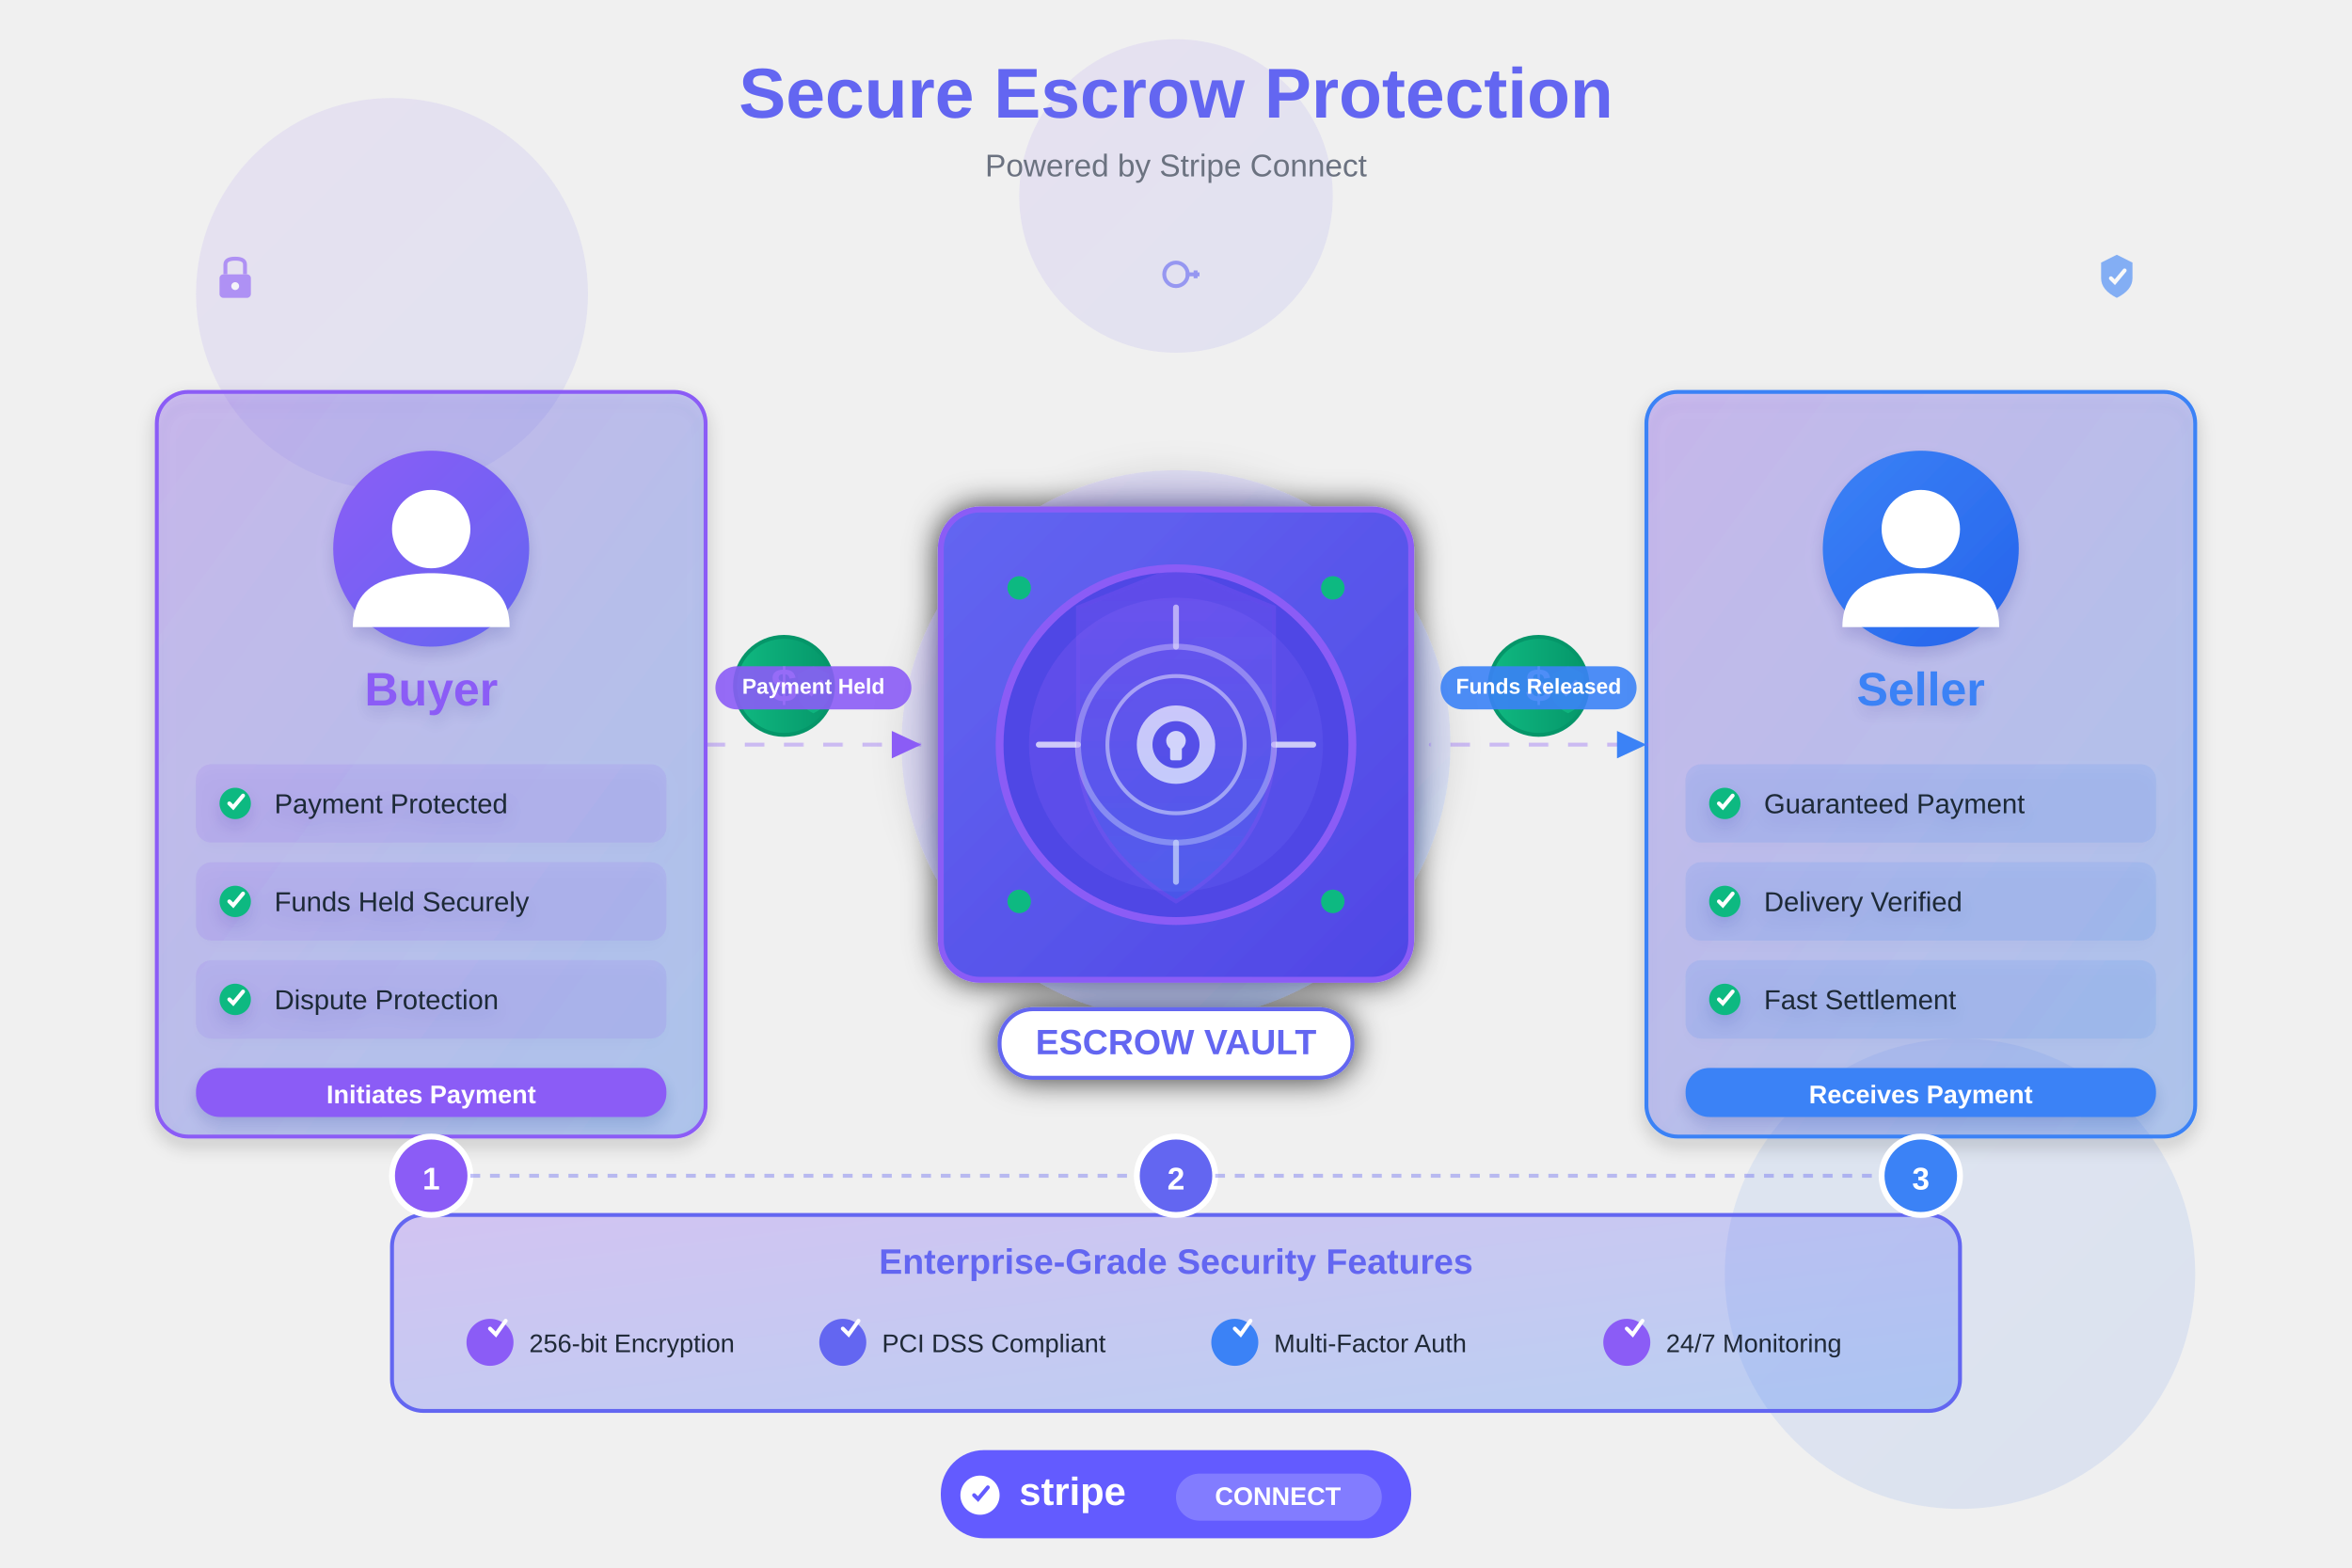
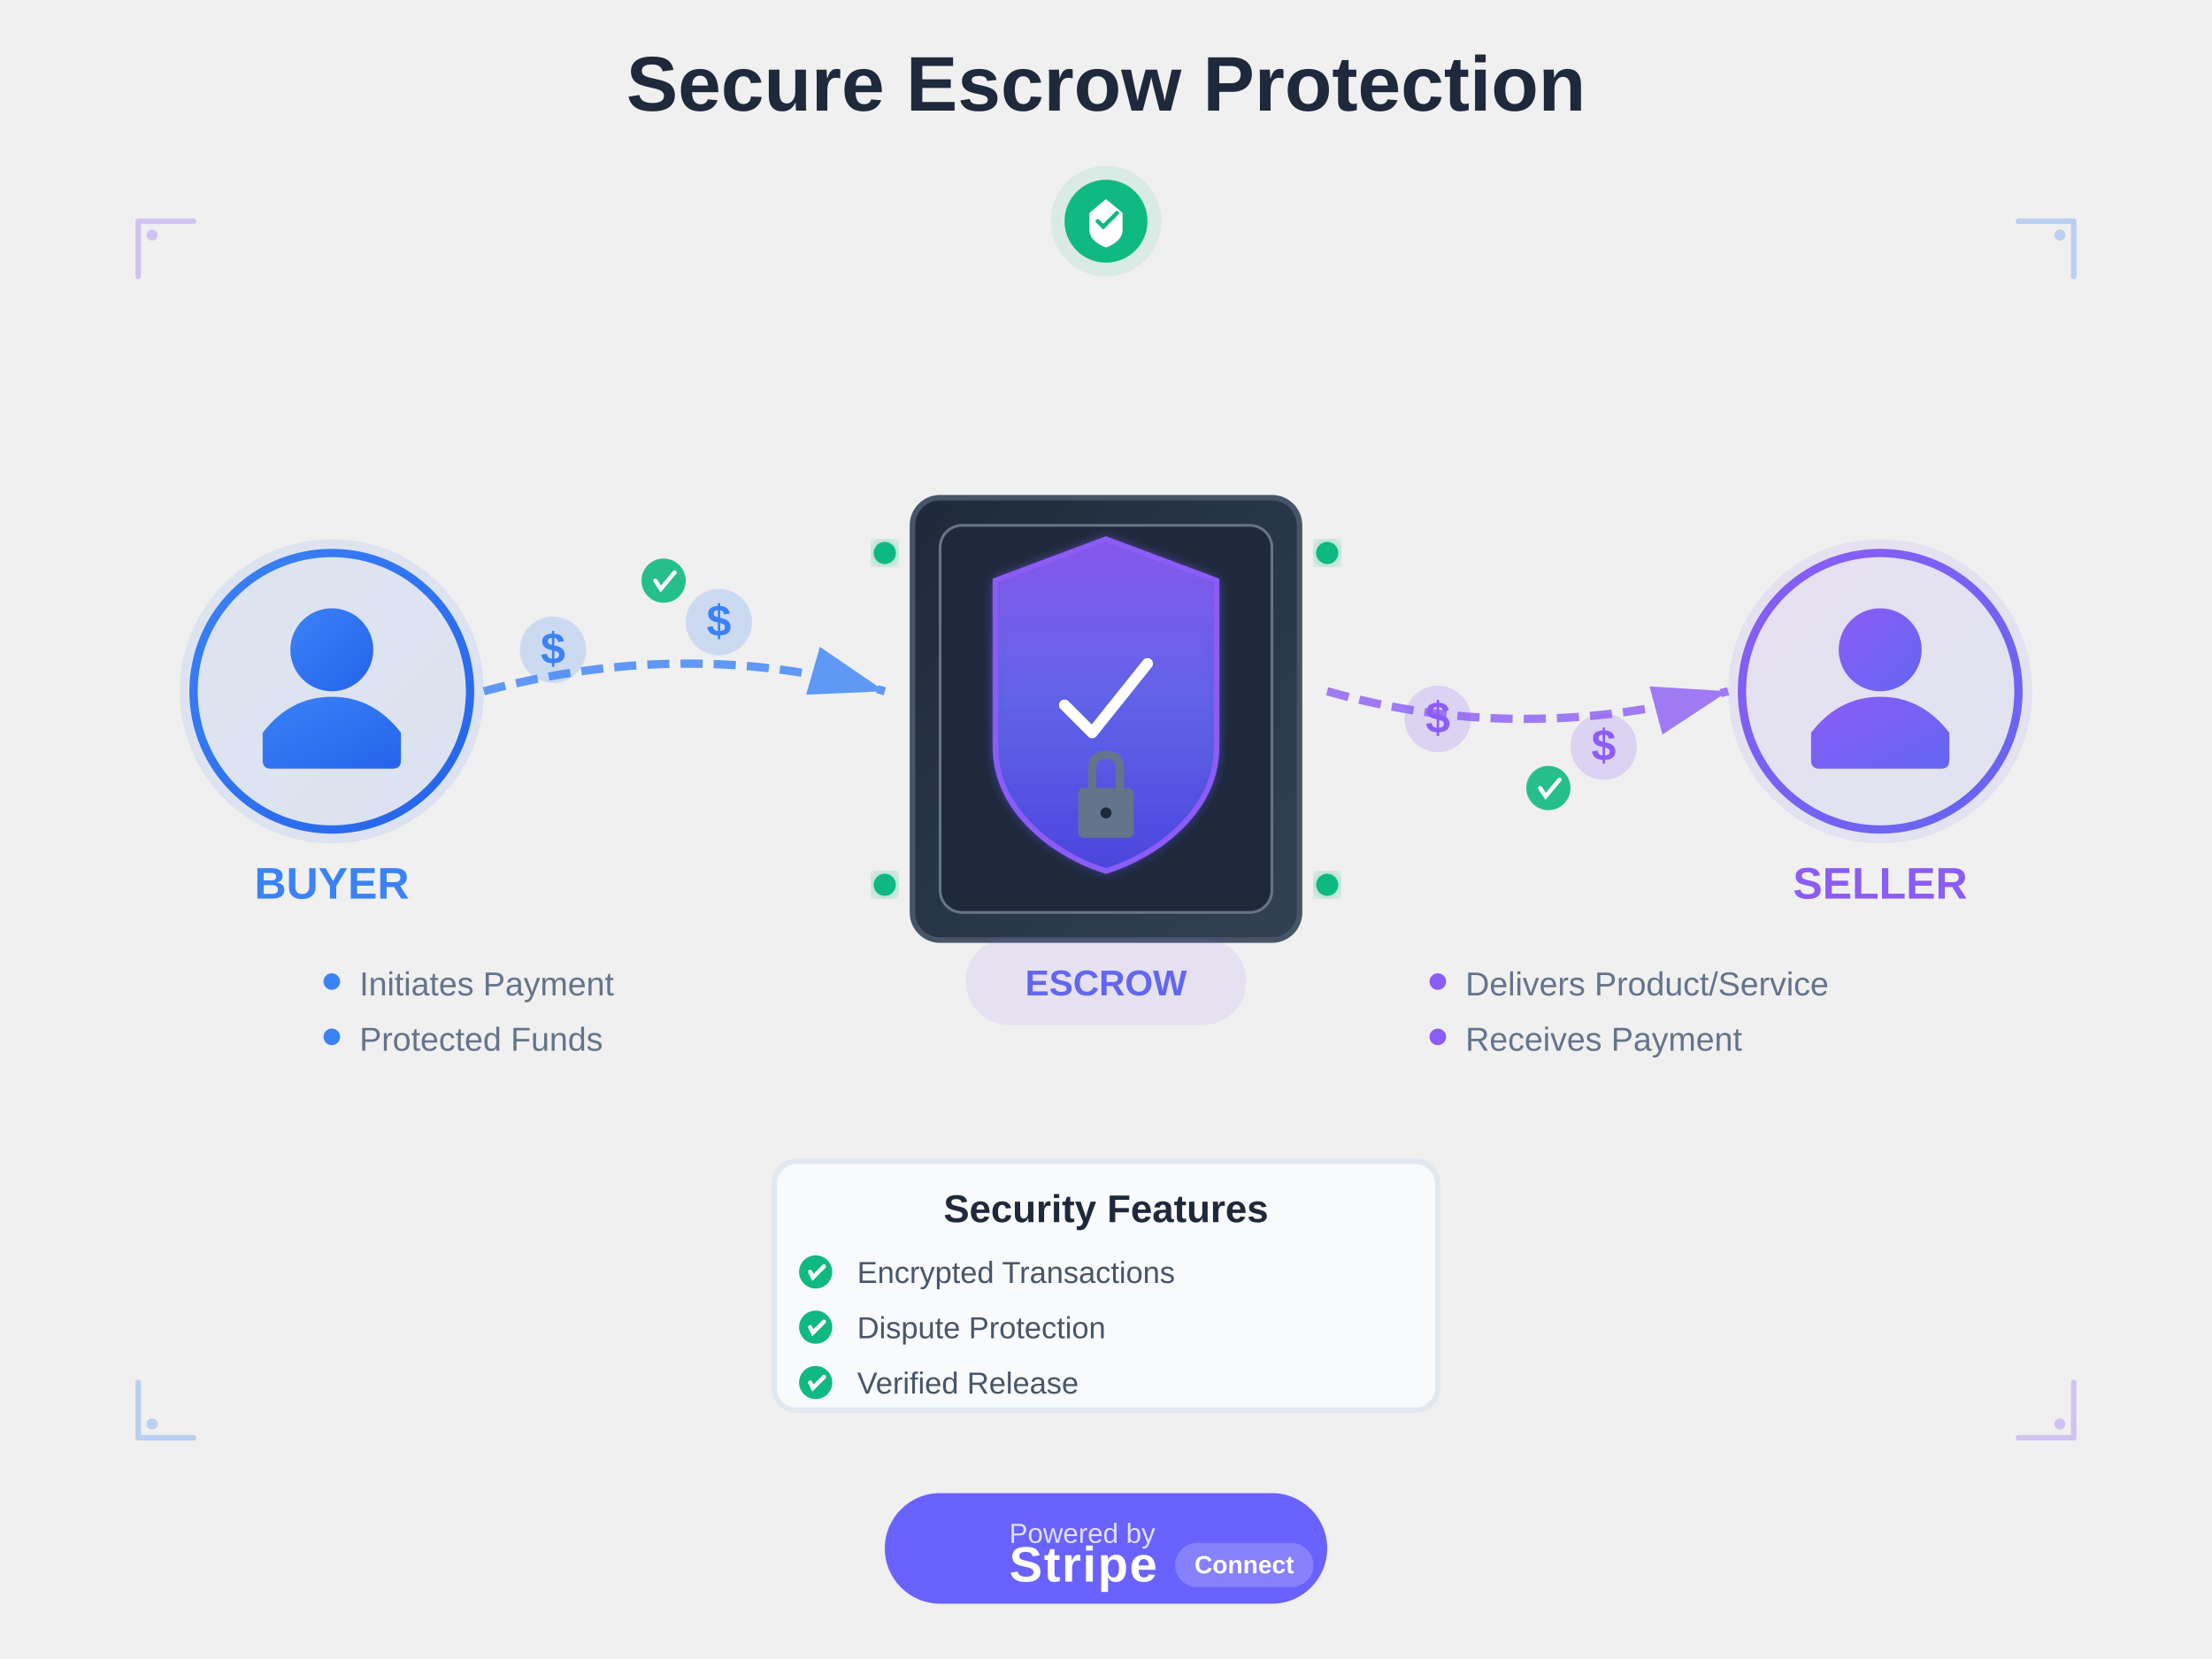
- <svg xmlns="http://www.w3.org/2000/svg" width="1200" height="800" viewBox="0 0 1200 800">
+ <svg xmlns="http://www.w3.org/2000/svg" viewBox="0 0 800 600" style="background: transparent;">
  <defs>
-     <linearGradient id="purpleGradient" x1="0%" y1="0%" x2="100%" y2="100%">
+     <linearGradient id="purpleGrad" x1="0%" y1="0%" x2="100%" y2="100%">
      <stop offset="0%" style="stop-color:#8B5CF6;stop-opacity:1" />
      <stop offset="100%" style="stop-color:#6366F1;stop-opacity:1" />
    </linearGradient>
-     <linearGradient id="blueGradient" x1="0%" y1="0%" x2="100%" y2="100%">
+     <linearGradient id="blueGrad" x1="0%" y1="0%" x2="100%" y2="100%">
      <stop offset="0%" style="stop-color:#3B82F6;stop-opacity:1" />
      <stop offset="100%" style="stop-color:#2563EB;stop-opacity:1" />
    </linearGradient>
-     <linearGradient id="shieldGradient" x1="0%" y1="0%" x2="0%" y2="100%">
+     <linearGradient id="shieldGrad" x1="0%" y1="0%" x2="0%" y2="100%">
      <stop offset="0%" style="stop-color:#8B5CF6;stop-opacity:0.9" />
      <stop offset="50%" style="stop-color:#6366F1;stop-opacity:0.95" />
-       <stop offset="100%" style="stop-color:#3B82F6;stop-opacity:0.9" />
-     </linearGradient>
-     <linearGradient id="vaultGradient" x1="0%" y1="0%" x2="100%" y2="100%">
-       <stop offset="0%" style="stop-color:#6366F1;stop-opacity:1" />
      <stop offset="100%" style="stop-color:#4F46E5;stop-opacity:1" />
    </linearGradient>
-     <linearGradient id="glowGradient" x1="0%" y1="0%" x2="100%" y2="100%">
-       <stop offset="0%" style="stop-color:#8B5CF6;stop-opacity:0.3" />
-       <stop offset="100%" style="stop-color:#3B82F6;stop-opacity:0.3" />
+     <linearGradient id="vaultGrad" x1="0%" y1="0%" x2="100%" y2="100%">
+       <stop offset="0%" style="stop-color:#1E293B;stop-opacity:1" />
+       <stop offset="100%" style="stop-color:#334155;stop-opacity:1" />
    </linearGradient>
-     <linearGradient id="moneyGradient" x1="0%" y1="0%" x2="100%" y2="0%">
-       <stop offset="0%" style="stop-color:#10B981;stop-opacity:1" />
-       <stop offset="100%" style="stop-color:#059669;stop-opacity:1" />
-     </linearGradient>
-     <filter id="glow" x="-50%" y="-50%" width="200%" height="200%">
-       <feGaussianBlur in="SourceAlpha" stdDeviation="8" />
-       <feOffset dx="0" dy="0" result="offsetblur" />
-       <feComponentTransfer>
-         <feFuncA type="linear" slope="0.8" />
-       </feComponentTransfer>
+     <filter id="glow">
+       <feGaussianBlur stdDeviation="4" result="coloredBlur" />
      <feMerge>
-         <feMergeNode />
+         <feMergeNode in="coloredBlur" />
        <feMergeNode in="SourceGraphic" />
      </feMerge>
    </filter>
-     <filter id="shadow" x="-50%" y="-50%" width="200%" height="200%">
-       <feGaussianBlur in="SourceAlpha" stdDeviation="4" />
-       <feOffset dx="0" dy="4" result="offsetblur" />
-       <feComponentTransfer>
-         <feFuncA type="linear" slope="0.3" />
-       </feComponentTransfer>
+     <filter id="softGlow">
+       <feGaussianBlur stdDeviation="2" result="coloredBlur" />
      <feMerge>
-         <feMergeNode />
+         <feMergeNode in="coloredBlur" />
        <feMergeNode in="SourceGraphic" />
      </feMerge>
    </filter>
-     <pattern id="dashedPattern" x="0" y="0" width="20" height="4" patternUnits="userSpaceOnUse">
-       <rect x="0" y="0" width="10" height="4" fill="#8B5CF6" opacity="0.6" />
-       <rect x="10" y="0" width="10" height="4" fill="transparent" />
-     </pattern>
  </defs>
-   <g id="backgroundElements" opacity="0.1">
-     <circle cx="200" cy="150" r="100" fill="url(#purpleGradient)" />
-     <circle cx="1000" cy="650" r="120" fill="url(#blueGradient)" />
-     <circle cx="600" cy="100" r="80" fill="url(#purpleGradient)" />
+   <text x="400" y="40" font-family="Arial, sans-serif" font-size="28" font-weight="bold" fill="#1E293B" text-anchor="middle">
+     Secure Escrow Protection
+   </text>
+   <g id="buyer">
+     <circle cx="120" cy="250" r="55" fill="url(#blueGrad)" opacity="0.1" />
+     <circle cx="120" cy="250" r="50" fill="none" stroke="url(#blueGrad)" stroke-width="3" />
+     <circle cx="120" cy="235" r="15" fill="url(#blueGrad)" />
+     <path d="M 120 252 Q 105 252 95 265 L 95 275 Q 95 278 98 278 L 142 278 Q 145 278 145 275 L 145 265 Q 135 252 120 252 Z" fill="url(#blueGrad)" />
+     <text x="120" y="325" font-family="Arial, sans-serif" font-size="16" font-weight="600" fill="#3B82F6" text-anchor="middle">BUYER</text>
+     <g transform="translate(120, 355)">
+       <circle cx="0" cy="0" r="3" fill="#3B82F6" />
+       <text x="10" y="5" font-family="Arial, sans-serif" font-size="12" fill="#64748B">Initiates Payment</text>
+     </g>
+     <g transform="translate(120, 375)">
+       <circle cx="0" cy="0" r="3" fill="#3B82F6" />
+       <text x="10" y="5" font-family="Arial, sans-serif" font-size="12" fill="#64748B">Protected Funds</text>
+     </g>
  </g>
-   <g id="titleSection">
-     <text x="600" y="60" font-family="Arial, sans-serif" font-size="36" font-weight="bold" fill="#6366F1" text-anchor="middle">
-       Secure Escrow Protection
-     </text>
-     <text x="600" y="90" font-family="Arial, sans-serif" font-size="16" fill="#6B7280" text-anchor="middle">
-       Powered by Stripe Connect
-     </text>
+   <g id="seller">
+     <circle cx="680" cy="250" r="55" fill="url(#purpleGrad)" opacity="0.1" />
+     <circle cx="680" cy="250" r="50" fill="none" stroke="url(#purpleGrad)" stroke-width="3" />
+     <circle cx="680" cy="235" r="15" fill="url(#purpleGrad)" />
+     <path d="M 680 252 Q 665 252 655 265 L 655 275 Q 655 278 658 278 L 702 278 Q 705 278 705 275 L 705 265 Q 695 252 680 252 Z" fill="url(#purpleGrad)" />
+     <text x="680" y="325" font-family="Arial, sans-serif" font-size="16" font-weight="600" fill="#8B5CF6" text-anchor="middle">SELLER</text>
+     <g transform="translate(520, 355)">
+       <circle cx="0" cy="0" r="3" fill="#8B5CF6" />
+       <text x="10" y="5" font-family="Arial, sans-serif" font-size="12" fill="#64748B">Delivers Product/Service</text>
+     </g>
+     <g transform="translate(520, 375)">
+       <circle cx="0" cy="0" r="3" fill="#8B5CF6" />
+       <text x="10" y="5" font-family="Arial, sans-serif" font-size="12" fill="#64748B">Receives Payment</text>
+     </g>
  </g>
-   <g id="buyerSection" filter="url(#shadow)">
-     <rect x="80" y="200" width="280" height="380" rx="16" fill="url(#glowGradient)" stroke="#8B5CF6" stroke-width="2" />
-     <g id="buyerIcon">
-       <circle cx="220" cy="280" r="50" fill="url(#purpleGradient)" />
-       <circle cx="220" cy="270" r="20" fill="white" />
-       <path d="M 180 320 Q 180 300 200 295 Q 220 290 240 295 Q 260 300 260 320" fill="white" />
-     </g>
-     <text x="220" y="360" font-family="Arial, sans-serif" font-size="24" font-weight="bold" fill="#8B5CF6" text-anchor="middle">
-       Buyer
-     </text>
-     <g id="buyerFeatures">
-       <rect x="100" y="390" width="240" height="40" rx="8" fill="#8B5CF620" />
-       <circle cx="120" cy="410" r="8" fill="#10B981" />
-       <path d="M 117 410 L 119 412 L 124 406" stroke="white" stroke-width="2" fill="none" stroke-linecap="round" />
-       <text x="140" y="415" font-family="Arial, sans-serif" font-size="14" fill="#1F2937">
-         Payment Protected
-       </text>
-       <rect x="100" y="440" width="240" height="40" rx="8" fill="#8B5CF620" />
-       <circle cx="120" cy="460" r="8" fill="#10B981" />
-       <path d="M 117 460 L 119 462 L 124 456" stroke="white" stroke-width="2" fill="none" stroke-linecap="round" />
-       <text x="140" y="465" font-family="Arial, sans-serif" font-size="14" fill="#1F2937">
-         Funds Held Securely
-       </text>
-       <rect x="100" y="490" width="240" height="40" rx="8" fill="#8B5CF620" />
-       <circle cx="120" cy="510" r="8" fill="#10B981" />
-       <path d="M 117 510 L 119 512 L 124 506" stroke="white" stroke-width="2" fill="none" stroke-linecap="round" />
-       <text x="140" y="515" font-family="Arial, sans-serif" font-size="14" fill="#1F2937">
-         Dispute Protection
-       </text>
-     </g>
-     <rect x="100" y="545" width="240" height="25" rx="12" fill="#8B5CF6" />
-     <text x="220" y="563" font-family="Arial, sans-serif" font-size="13" font-weight="600" fill="white" text-anchor="middle">
-       Initiates Payment
-     </text>
-   </g>
-   <g id="sellerSection" filter="url(#shadow)">
-     <rect x="840" y="200" width="280" height="380" rx="16" fill="url(#glowGradient)" stroke="#3B82F6" stroke-width="2" />
-     <g id="sellerIcon">
-       <circle cx="980" cy="280" r="50" fill="url(#blueGradient)" />
-       <circle cx="980" cy="270" r="20" fill="white" />
-       <path d="M 940 320 Q 940 300 960 295 Q 980 290 1000 295 Q 1020 300 1020 320" fill="white" />
-       <rect x="970" y="300" width="20" height="15" rx="2" fill="white" opacity="0.9" />
-       <rect x="977" y="297" width="6" height="5" rx="1" fill="white" />
-     </g>
-     <text x="980" y="360" font-family="Arial, sans-serif" font-size="24" font-weight="bold" fill="#3B82F6" text-anchor="middle">
-       Seller
-     </text>
-     <g id="sellerFeatures">
-       <rect x="860" y="390" width="240" height="40" rx="8" fill="#3B82F620" />
-       <circle cx="880" cy="410" r="8" fill="#10B981" />
-       <path d="M 877 410 L 879 412 L 884 406" stroke="white" stroke-width="2" fill="none" stroke-linecap="round" />
-       <text x="900" y="415" font-family="Arial, sans-serif" font-size="14" fill="#1F2937">
-         Guaranteed Payment
-       </text>
-       <rect x="860" y="440" width="240" height="40" rx="8" fill="#3B82F620" />
-       <circle cx="880" cy="460" r="8" fill="#10B981" />
-       <path d="M 877 460 L 879 462 L 884 456" stroke="white" stroke-width="2" fill="none" stroke-linecap="round" />
-       <text x="900" y="465" font-family="Arial, sans-serif" font-size="14" fill="#1F2937">
-         Delivery Verified
-       </text>
-       <rect x="860" y="490" width="240" height="40" rx="8" fill="#3B82F620" />
-       <circle cx="880" cy="510" r="8" fill="#10B981" />
-       <path d="M 877 510 L 879 512 L 884 506" stroke="white" stroke-width="2" fill="none" stroke-linecap="round" />
-       <text x="900" y="515" font-family="Arial, sans-serif" font-size="14" fill="#1F2937">
-         Fast Settlement
-       </text>
-     </g>
-     <rect x="860" y="545" width="240" height="25" rx="12" fill="#3B82F6" />
-     <text x="980" y="563" font-family="Arial, sans-serif" font-size="13" font-weight="600" fill="white" text-anchor="middle">
-       Receives Payment
-     </text>
-   </g>
-   <g id="escrowVault" filter="url(#glow)">
-     <circle cx="600" cy="380" r="140" fill="url(#glowGradient)" opacity="0.4" />
-     <rect x="480" y="260" width="240" height="240" rx="20" fill="url(#vaultGradient)" stroke="#8B5CF6" stroke-width="3" />
-     <circle cx="600" cy="380" r="90" fill="#4F46E5" stroke="#8B5CF6" stroke-width="4" />
-     <circle cx="600" cy="380" r="75" fill="url(#purpleGradient)" opacity="0.3" />
-     <circle cx="600" cy="380" r="50" fill="none" stroke="white" stroke-width="3" opacity="0.4" />
-     <circle cx="600" cy="380" r="35" fill="none" stroke="white" stroke-width="2" opacity="0.6" />
-     <circle cx="600" cy="380" r="20" fill="white" opacity="0.9" />
-     <circle cx="600" cy="380" r="12" fill="#4F46E5" />
-     <circle cx="600" cy="378" r="5" fill="white" />
-     <rect x="597" y="378" width="6" height="10" rx="1" fill="white" />
-     <line x1="600" y1="330" x2="600" y2="310" stroke="white" stroke-width="3" stroke-linecap="round" opacity="0.7" />
-     <line x1="600" y1="430" x2="600" y2="450" stroke="white" stroke-width="3" stroke-linecap="round" opacity="0.7" />
-     <line x1="550" y1="380" x2="530" y2="380" stroke="white" stroke-width="3" stroke-linecap="round" opacity="0.7" />
-     <line x1="650" y1="380" x2="670" y2="380" stroke="white" stroke-width="3" stroke-linecap="round" opacity="0.7" />
-     <path d="M 600 290 L 650 310 L 650 380 Q 650 430 600 460 Q 550 430 550 380 L 550 310 Z" fill="url(#shieldGradient)" opacity="0.3" stroke="#8B5CF6" stroke-width="2" />
-     <g id="securityIndicators">
-       <circle cx="520" cy="300" r="6" fill="#10B981" />
-       <circle cx="680" cy="300" r="6" fill="#10B981" />
-       <circle cx="520" cy="460" r="6" fill="#10B981" />
-       <circle cx="680" cy="460" r="6" fill="#10B981" />
-     </g>
-     <rect x="510" y="515" width="180" height="35" rx="17" fill="white" stroke="#6366F1" stroke-width="2" />
-     <text x="600" y="538" font-family="Arial, sans-serif" font-size="18" font-weight="bold" fill="#6366F1" text-anchor="middle">
-       ESCROW VAULT
-     </text>
+   <g id="vault">
+     <rect x="330" y="180" width="140" height="160" rx="10" fill="url(#vaultGrad)" stroke="#475569" stroke-width="2" />
+     <rect x="340" y="190" width="120" height="140" rx="8" fill="#1E293B" stroke="#64748B" stroke-width="1" />
+     <path d="M 400 195 L 440 210 L 440 270 Q 440 290 420 305 Q 410 312 400 315 Q 390 312 380 305 Q 360 290 360 270 L 360 210 Z" fill="url(#shieldGrad)" filter="url(#softGlow)" opacity="0.95" />
+     <path d="M 400 195 L 440 210 L 440 270 Q 440 290 420 305 Q 410 312 400 315 Q 390 312 380 305 Q 360 290 360 270 L 360 210 Z" fill="none" stroke="#8B5CF6" stroke-width="2" />
+     <path d="M 385 255 L 395 265 L 415 240" fill="none" stroke="#FFFFFF" stroke-width="4" stroke-linecap="round" stroke-linejoin="round" />
+     <rect x="390" y="285" width="20" height="18" rx="2" fill="#64748B" />
+     <path d="M 395 285 L 395 278 Q 395 273 400 273 Q 405 273 405 278 L 405 285" fill="none" stroke="#64748B" stroke-width="3" stroke-linecap="round" />
+     <circle cx="400" cy="294" r="2" fill="#1E293B" />
+     <circle cx="320" cy="200" r="4" fill="#10B981" filter="url(#glow)" />
+     <circle cx="480" cy="200" r="4" fill="#10B981" filter="url(#glow)" />
+     <circle cx="320" cy="320" r="4" fill="#10B981" filter="url(#glow)" />
+     <circle cx="480" cy="320" r="4" fill="#10B981" filter="url(#glow)" />
  </g>
  <g id="moneyFlowLeft">
-     <path d="M 360 380 L 470 380" stroke="url(#purpleGradient)" stroke-width="4" fill="none" stroke-linecap="round" />
-     <path d="M 360 380 L 470 380" stroke="url(#dashedPattern)" stroke-width="2" fill="none" stroke-linecap="round" opacity="0.6" />
-     <path d="M 470 380 L 455 373 L 455 387 Z" fill="#8B5CF6" />
-     <g id="moneyIcon1" transform="translate(400, 350)">
-       <circle cx="0" cy="0" r="25" fill="url(#moneyGradient)" stroke="#059669" stroke-width="2" />
-       <text x="0" y="8" font-family="Arial, sans-serif" font-size="24" font-weight="bold" fill="white" text-anchor="middle">$</text>
+     <defs>
+       <marker id="arrowBlue" markerWidth="10" markerHeight="10" refX="9" refY="3" orient="auto" markerUnits="strokeWidth">
+         <path d="M0,0 L0,6 L9,3 z" fill="#3B82F6" />
+       </marker>
+     </defs>
+     <path d="M 175 250 Q 250 230 320 250" fill="none" stroke="#3B82F6" stroke-width="3" stroke-dasharray="8,4" marker-end="url(#arrowBlue)" opacity="0.8" />
+     <g transform="translate(200, 235)">
+       <circle cx="0" cy="0" r="12" fill="#3B82F6" opacity="0.2" />
+       <text x="0" y="5" font-family="Arial, sans-serif" font-size="16" font-weight="bold" fill="#3B82F6" text-anchor="middle">$</text>
    </g>
-     <g id="securityShield1" transform="translate(415, 340)">
-       <path d="M 0 0 L 8 4 L 8 14 Q 8 20 0 24 Q -8 20 -8 14 L -8 4 Z" fill="#10B981" opacity="0.8" />
-       <path d="M -3 12 L -1 14 L 4 8" stroke="white" stroke-width="2" fill="none" stroke-linecap="round" />
+     <g transform="translate(260, 225)">
+       <circle cx="0" cy="0" r="12" fill="#3B82F6" opacity="0.2" />
+       <text x="0" y="5" font-family="Arial, sans-serif" font-size="16" font-weight="bold" fill="#3B82F6" text-anchor="middle">$</text>
    </g>
-     <rect x="365" y="340" width="100" height="22" rx="11" fill="#8B5CF6" opacity="0.9" />
-     <text x="415" y="354" font-family="Arial, sans-serif" font-size="11" font-weight="600" fill="white" text-anchor="middle">
-       Payment Held
-     </text>
+     <g transform="translate(240, 210)">
+       <circle cx="0" cy="0" r="8" fill="#10B981" opacity="0.9" />
+       <path d="M -3 0 L -1 3 L 4 -3" fill="none" stroke="#FFFFFF" stroke-width="1.5" stroke-linecap="round" />
+     </g>
  </g>
  <g id="moneyFlowRight">
-     <path d="M 730 380 L 840 380" stroke="url(#blueGradient)" stroke-width="4" fill="none" stroke-linecap="round" />
-     <path d="M 730 380 L 840 380" stroke="url(#dashedPattern)" stroke-width="2" fill="none" stroke-linecap="round" opacity="0.6" />
-     <path d="M 840 380 L 825 373 L 825 387 Z" fill="#3B82F6" />
-     <g id="moneyIcon2" transform="translate(785, 350)">
-       <circle cx="0" cy="0" r="25" fill="url(#moneyGradient)" stroke="#059669" stroke-width="2" />
-       <text x="0" y="8" font-family="Arial, sans-serif" font-size="24" font-weight="bold" fill="white" text-anchor="middle">$</text>
+     <defs>
+       <marker id="arrowPurple" markerWidth="10" markerHeight="10" refX="9" refY="3" orient="auto" markerUnits="strokeWidth">
+         <path d="M0,0 L0,6 L9,3 z" fill="#8B5CF6" />
+       </marker>
+     </defs>
+     <path d="M 480 250 Q 550 270 625 250" fill="none" stroke="#8B5CF6" stroke-width="3" stroke-dasharray="8,4" marker-end="url(#arrowPurple)" opacity="0.8" />
+     <g transform="translate(520, 260)">
+       <circle cx="0" cy="0" r="12" fill="#8B5CF6" opacity="0.2" />
+       <text x="0" y="5" font-family="Arial, sans-serif" font-size="16" font-weight="bold" fill="#8B5CF6" text-anchor="middle">$</text>
    </g>
-     <g id="securityShield2" transform="translate(800, 340)">
-       <path d="M 0 0 L 8 4 L 8 14 Q 8 20 0 24 Q -8 20 -8 14 L -8 4 Z" fill="#10B981" opacity="0.8" />
-       <path d="M -3 12 L -1 14 L 4 8" stroke="white" stroke-width="2" fill="none" stroke-linecap="round" />
+     <g transform="translate(580, 270)">
+       <circle cx="0" cy="0" r="12" fill="#8B5CF6" opacity="0.2" />
+       <text x="0" y="5" font-family="Arial, sans-serif" font-size="16" font-weight="bold" fill="#8B5CF6" text-anchor="middle">$</text>
    </g>
-     <rect x="735" y="340" width="100" height="22" rx="11" fill="#3B82F6" opacity="0.9" />
-     <text x="785" y="354" font-family="Arial, sans-serif" font-size="11" font-weight="600" fill="white" text-anchor="middle">
-       Funds Released
-     </text>
-   </g>
-   <g id="securityBanner">
-     <rect x="200" y="620" width="800" height="100" rx="16" fill="url(#glowGradient)" stroke="#6366F1" stroke-width="2" />
-     <text x="600" y="650" font-family="Arial, sans-serif" font-size="18" font-weight="bold" fill="#6366F1" text-anchor="middle">
-       Enterprise-Grade Security Features
-     </text>
-     <g id="feature1">
-       <circle cx="250" cy="685" r="12" fill="#8B5CF6" />
-       <path d="M 250 678 L 253 681 L 258 674" stroke="white" stroke-width="2" fill="none" stroke-linecap="round" />
-       <text x="270" y="690" font-family="Arial, sans-serif" font-size="13" fill="#1F2937">
-         256-bit Encryption
-       </text>
-     </g>
-     <g id="feature2">
-       <circle cx="430" cy="685" r="12" fill="#6366F1" />
-       <path d="M 430 678 L 433 681 L 438 674" stroke="white" stroke-width="2" fill="none" stroke-linecap="round" />
-       <text x="450" y="690" font-family="Arial, sans-serif" font-size="13" fill="#1F2937">
-         PCI DSS Compliant
-       </text>
-     </g>
-     <g id="feature3">
-       <circle cx="630" cy="685" r="12" fill="#3B82F6" />
-       <path d="M 630 678 L 633 681 L 638 674" stroke="white" stroke-width="2" fill="none" stroke-linecap="round" />
-       <text x="650" y="690" font-family="Arial, sans-serif" font-size="13" fill="#1F2937">
-         Multi-Factor Auth
-       </text>
-     </g>
-     <g id="feature4">
-       <circle cx="830" cy="685" r="12" fill="#8B5CF6" />
-       <path d="M 830 678 L 833 681 L 838 674" stroke="white" stroke-width="2" fill="none" stroke-linecap="round" />
-       <text x="850" y="690" font-family="Arial, sans-serif" font-size="13" fill="#1F2937">
-         24/7 Monitoring
-       </text>
+     <g transform="translate(560, 285)">
+       <circle cx="0" cy="0" r="8" fill="#10B981" opacity="0.9" />
+       <path d="M -3 0 L -1 3 L 4 -3" fill="none" stroke="#FFFFFF" stroke-width="1.5" stroke-linecap="round" />
    </g>
  </g>
-   <g id="stripeBranding">
-     <rect x="480" y="740" width="240" height="45" rx="22" fill="#635BFF" />
-     <text x="520" y="768" font-family="Arial, sans-serif" font-size="20" font-weight="bold" fill="white">
-       stripe
-     </text>
-     <rect x="600" y="752" width="105" height="24" rx="12" fill="white" opacity="0.2" />
-     <text x="652" y="768" font-family="Arial, sans-serif" font-size="13" font-weight="600" fill="white" text-anchor="middle">
-       CONNECT
-     </text>
-     <circle cx="500" cy="763" r="10" fill="white" />
-     <path d="M 497 763 L 499 765 L 504 759" stroke="#635BFF" stroke-width="2" fill="none" stroke-linecap="round" />
+   <g transform="translate(400, 355)">
+     <rect x="-50" y="-15" width="100" height="30" rx="15" fill="#8B5CF6" opacity="0.1" stroke="#8B5CF6" stroke-width="1.5" />
+     <text x="0" y="5" font-family="Arial, sans-serif" font-size="13" font-weight="700" fill="#6366F1" text-anchor="middle">ESCROW</text>
  </g>
-   <g id="processSteps">
-     <circle cx="220" cy="600" r="20" fill="#8B5CF6" stroke="white" stroke-width="3" />
-     <text x="220" y="607" font-family="Arial, sans-serif" font-size="16" font-weight="bold" fill="white" text-anchor="middle">1</text>
-     <circle cx="600" cy="600" r="20" fill="#6366F1" stroke="white" stroke-width="3" />
-     <text x="600" y="607" font-family="Arial, sans-serif" font-size="16" font-weight="bold" fill="white" text-anchor="middle">2</text>
-     <circle cx="980" cy="600" r="20" fill="#3B82F6" stroke="white" stroke-width="3" />
-     <text x="980" y="607" font-family="Arial, sans-serif" font-size="16" font-weight="bold" fill="white" text-anchor="middle">3</text>
-     <line x1="240" y1="600" x2="580" y2="600" stroke="#6366F1" stroke-width="2" stroke-dasharray="5,5" opacity="0.4" />
-     <line x1="620" y1="600" x2="960" y2="600" stroke="#6366F1" stroke-width="2" stroke-dasharray="5,5" opacity="0.4" />
-   </g>
-   <g id="floatingSecurityIcons" opacity="0.6">
-     <g transform="translate(120, 140)">
-       <rect x="-8" y="0" width="16" height="12" rx="2" fill="#8B5CF6" />
-       <path d="M -5 0 L -5 -5 Q -5 -8 0 -8 Q 5 -8 5 -5 L 5 0" stroke="#8B5CF6" stroke-width="2" fill="none" />
-       <circle cx="0" cy="6" r="2" fill="white" />
+   <g id="securityFeatures">
+     <rect x="280" y="420" width="240" height="90" rx="8" fill="#F8FAFC" stroke="#E2E8F0" stroke-width="2" />
+     <text x="400" y="442" font-family="Arial, sans-serif" font-size="14" font-weight="700" fill="#1E293B" text-anchor="middle">Security Features</text>
+     <g transform="translate(295, 460)">
+       <circle cx="0" cy="0" r="6" fill="#10B981" />
+       <path d="M -2 0 L -1 2 L 3 -2" fill="none" stroke="#FFFFFF" stroke-width="1.5" stroke-linecap="round" />
+       <text x="15" y="4" font-family="Arial, sans-serif" font-size="11" fill="#475569">Encrypted Transactions</text>
    </g>
-     <g transform="translate(1080, 140)">
-       <path d="M 0 -10 L 8 -6 L 8 2 Q 8 8 0 12 Q -8 8 -8 2 L -8 -6 Z" fill="#3B82F6" />
-       <path d="M -3 2 L -1 4 L 4 -2" stroke="white" stroke-width="2" fill="none" stroke-linecap="round" />
+     <g transform="translate(295, 480)">
+       <circle cx="0" cy="0" r="6" fill="#10B981" />
+       <path d="M -2 0 L -1 2 L 3 -2" fill="none" stroke="#FFFFFF" stroke-width="1.5" stroke-linecap="round" />
+       <text x="15" y="4" font-family="Arial, sans-serif" font-size="11" fill="#475569">Dispute Protection</text>
    </g>
-     <g transform="translate(600, 140)">
-       <circle cx="0" cy="0" r="6" fill="none" stroke="#6366F1" stroke-width="2" />
-       <line x1="5" y1="0" x2="12" y2="0" stroke="#6366F1" stroke-width="2" />
-       <line x1="10" y1="-2" x2="10" y2="2" stroke="#6366F1" stroke-width="2" />
+     <g transform="translate(295, 500)">
+       <circle cx="0" cy="0" r="6" fill="#10B981" />
+       <path d="M -2 0 L -1 2 L 3 -2" fill="none" stroke="#FFFFFF" stroke-width="1.5" stroke-linecap="round" />
+       <text x="15" y="4" font-family="Arial, sans-serif" font-size="11" fill="#475569">Verified Release</text>
    </g>
  </g>
+   <g id="stripeBranding" transform="translate(400, 560)">
+     <rect x="-80" y="-20" width="160" height="40" rx="20" fill="#635BFF" opacity="0.95" />
+     <text x="-35" y="-2" font-family="Arial, sans-serif" font-size="10" fill="#FFFFFF" opacity="0.8">Powered by</text>
+     <text x="-35" y="12" font-family="Arial, sans-serif" font-size="18" font-weight="700" fill="#FFFFFF" letter-spacing="0.5">Stripe</text>
+     <rect x="25" y="-2" width="50" height="16" rx="8" fill="#FFFFFF" opacity="0.2" />
+     <text x="50" y="9" font-family="Arial, sans-serif" font-size="9" font-weight="600" fill="#FFFFFF" text-anchor="middle">Connect</text>
+   </g>
+   <g id="decorativeElements" opacity="0.3">
+     <path d="M 50 80 L 50 100 M 50 80 L 70 80" stroke="#8B5CF6" stroke-width="2" stroke-linecap="round" />
+     <circle cx="55" cy="85" r="2" fill="#8B5CF6" />
+     <path d="M 750 80 L 750 100 M 750 80 L 730 80" stroke="#3B82F6" stroke-width="2" stroke-linecap="round" />
+     <circle cx="745" cy="85" r="2" fill="#3B82F6" />
+     <path d="M 50 520 L 50 500 M 50 520 L 70 520" stroke="#3B82F6" stroke-width="2" stroke-linecap="round" />
+     <circle cx="55" cy="515" r="2" fill="#3B82F6" />
+     <path d="M 750 520 L 750 500 M 750 520 L 730 520" stroke="#8B5CF6" stroke-width="2" stroke-linecap="round" />
+     <circle cx="745" cy="515" r="2" fill="#8B5CF6" />
+   </g>
+   <g transform="translate(400, 80)">
+     <circle cx="0" cy="0" r="20" fill="#10B981" opacity="0.1" />
+     <circle cx="0" cy="0" r="15" fill="#10B981" />
+     <path d="M 0 -8 L 6 -3 L 6 3 Q 6 6 3 8 Q 1.5 9 0 9.5 Q -1.5 9 -3 8 Q -6 6 -6 3 L -6 -3 Z" fill="#FFFFFF" />
+     <path d="M -3 0 L -1 2 L 4 -3" fill="none" stroke="#10B981" stroke-width="1.5" stroke-linecap="round" />
+   </g>
</svg>
